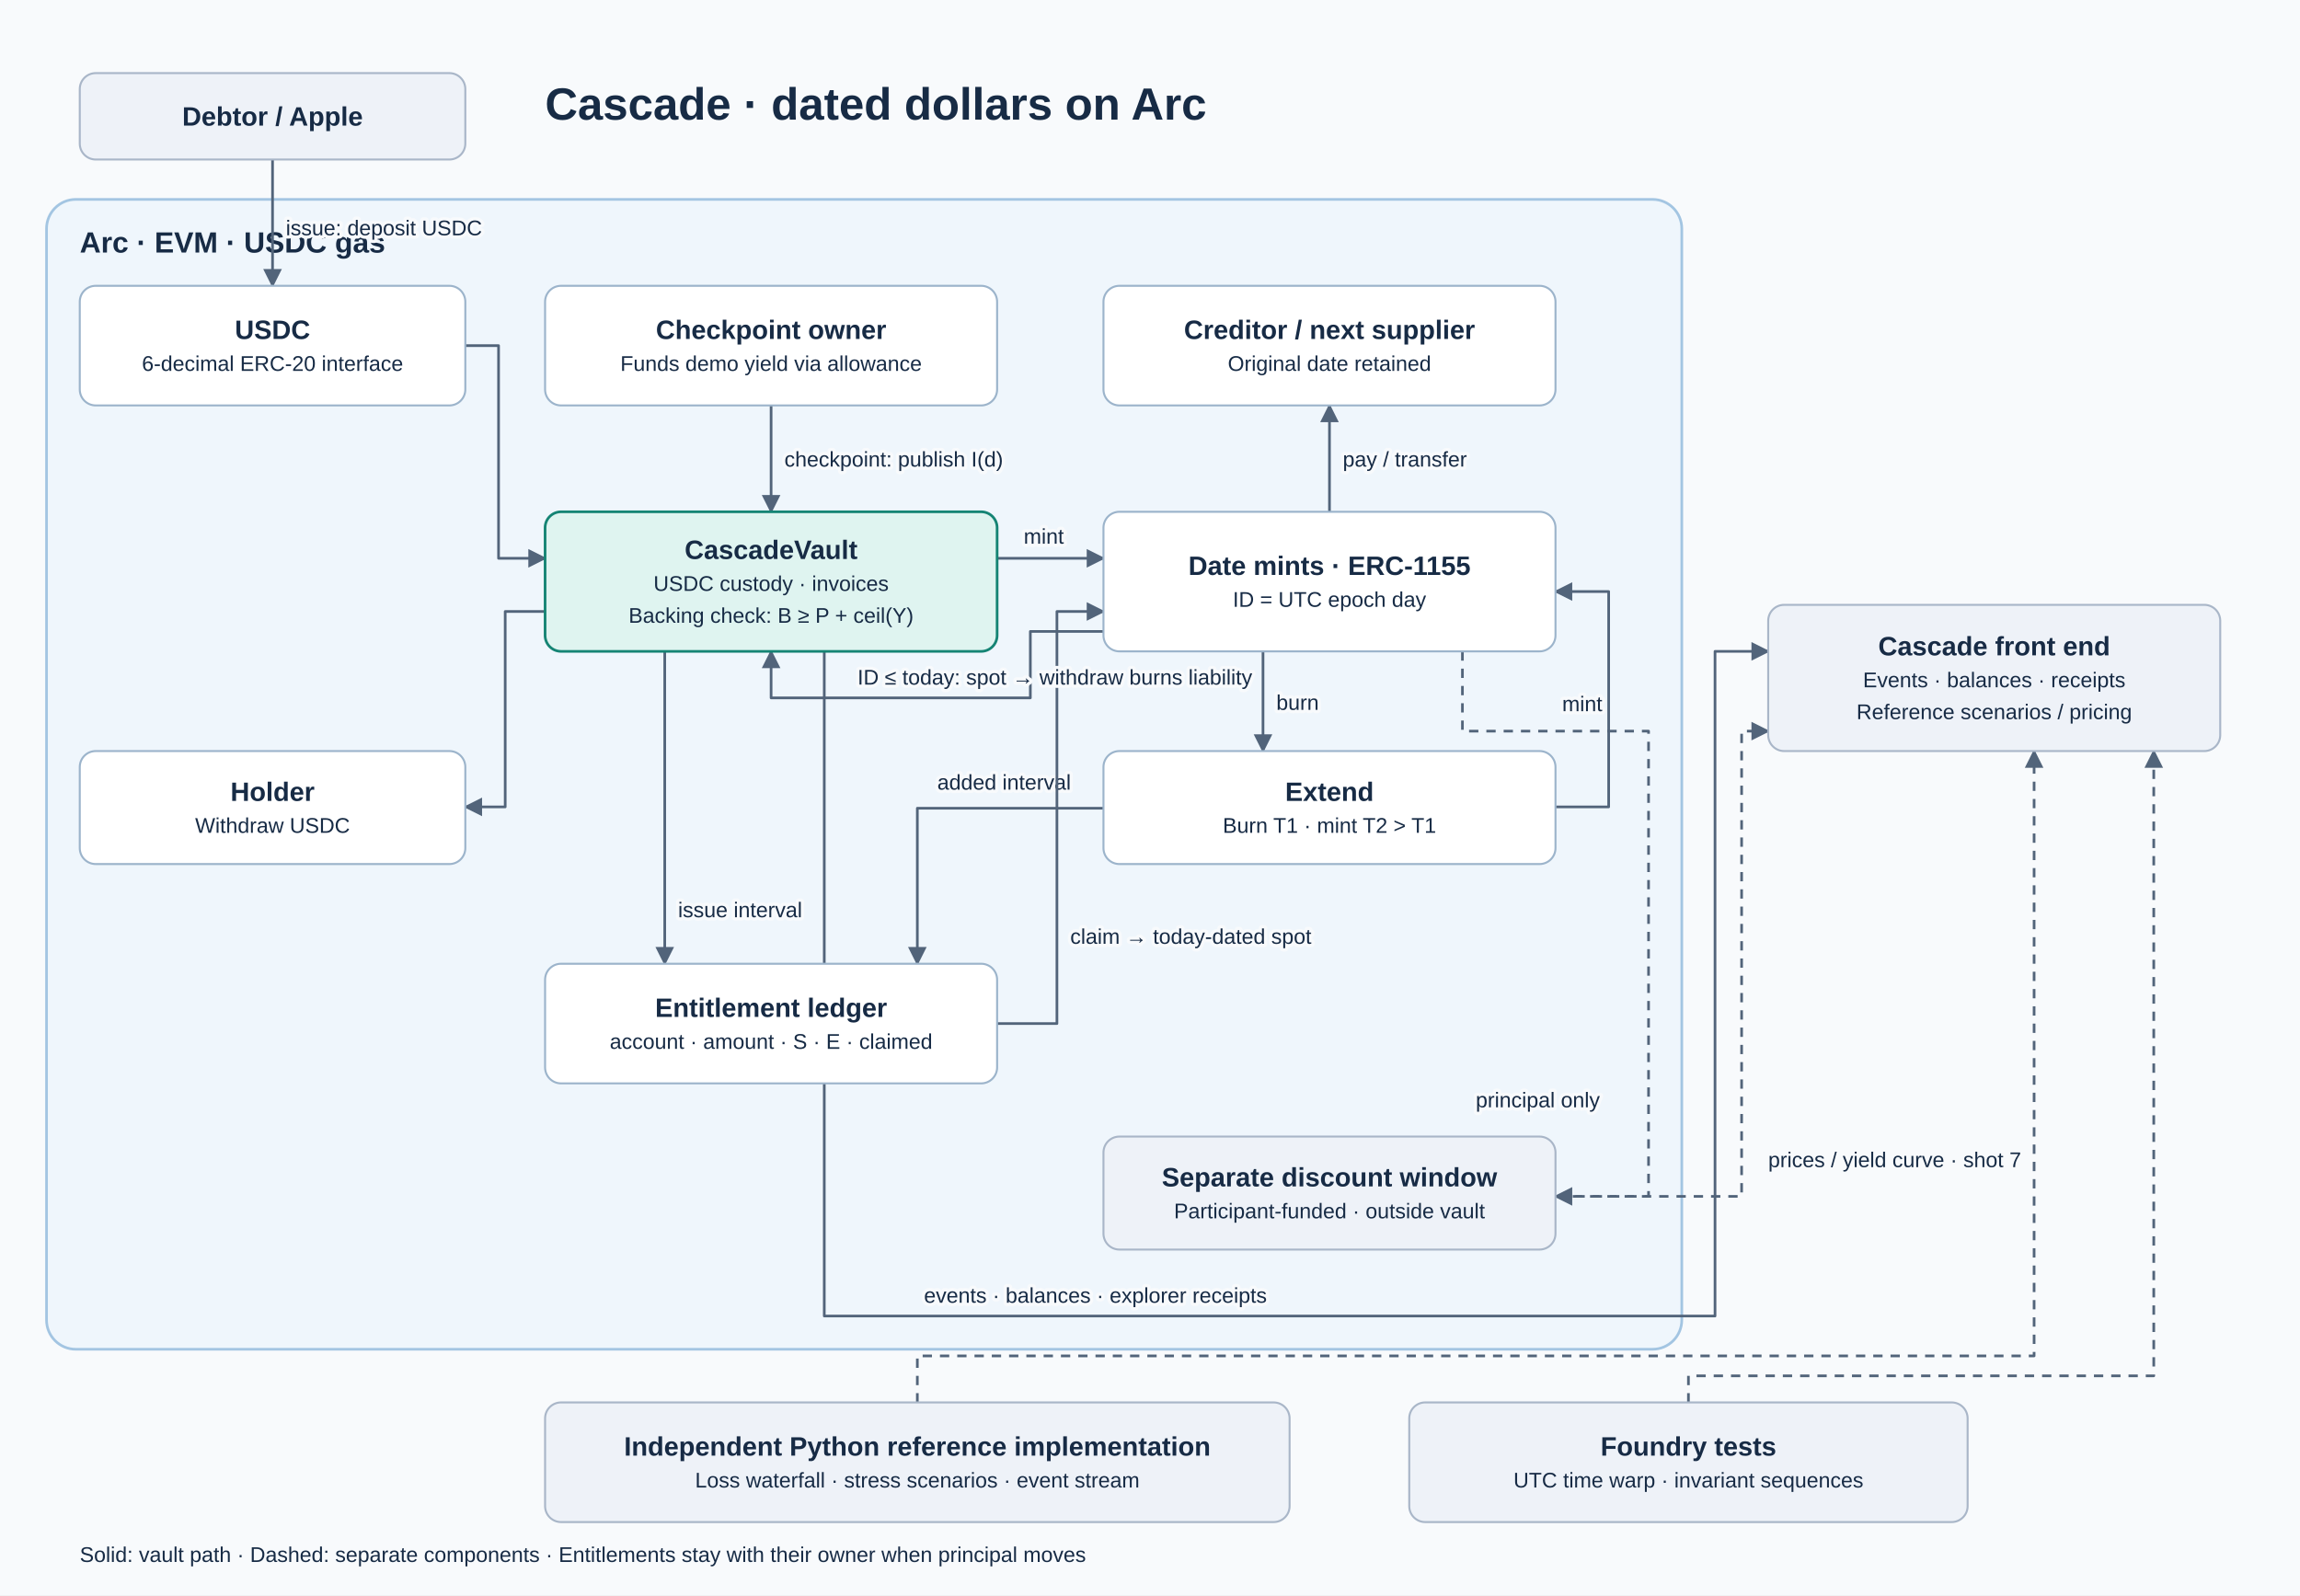
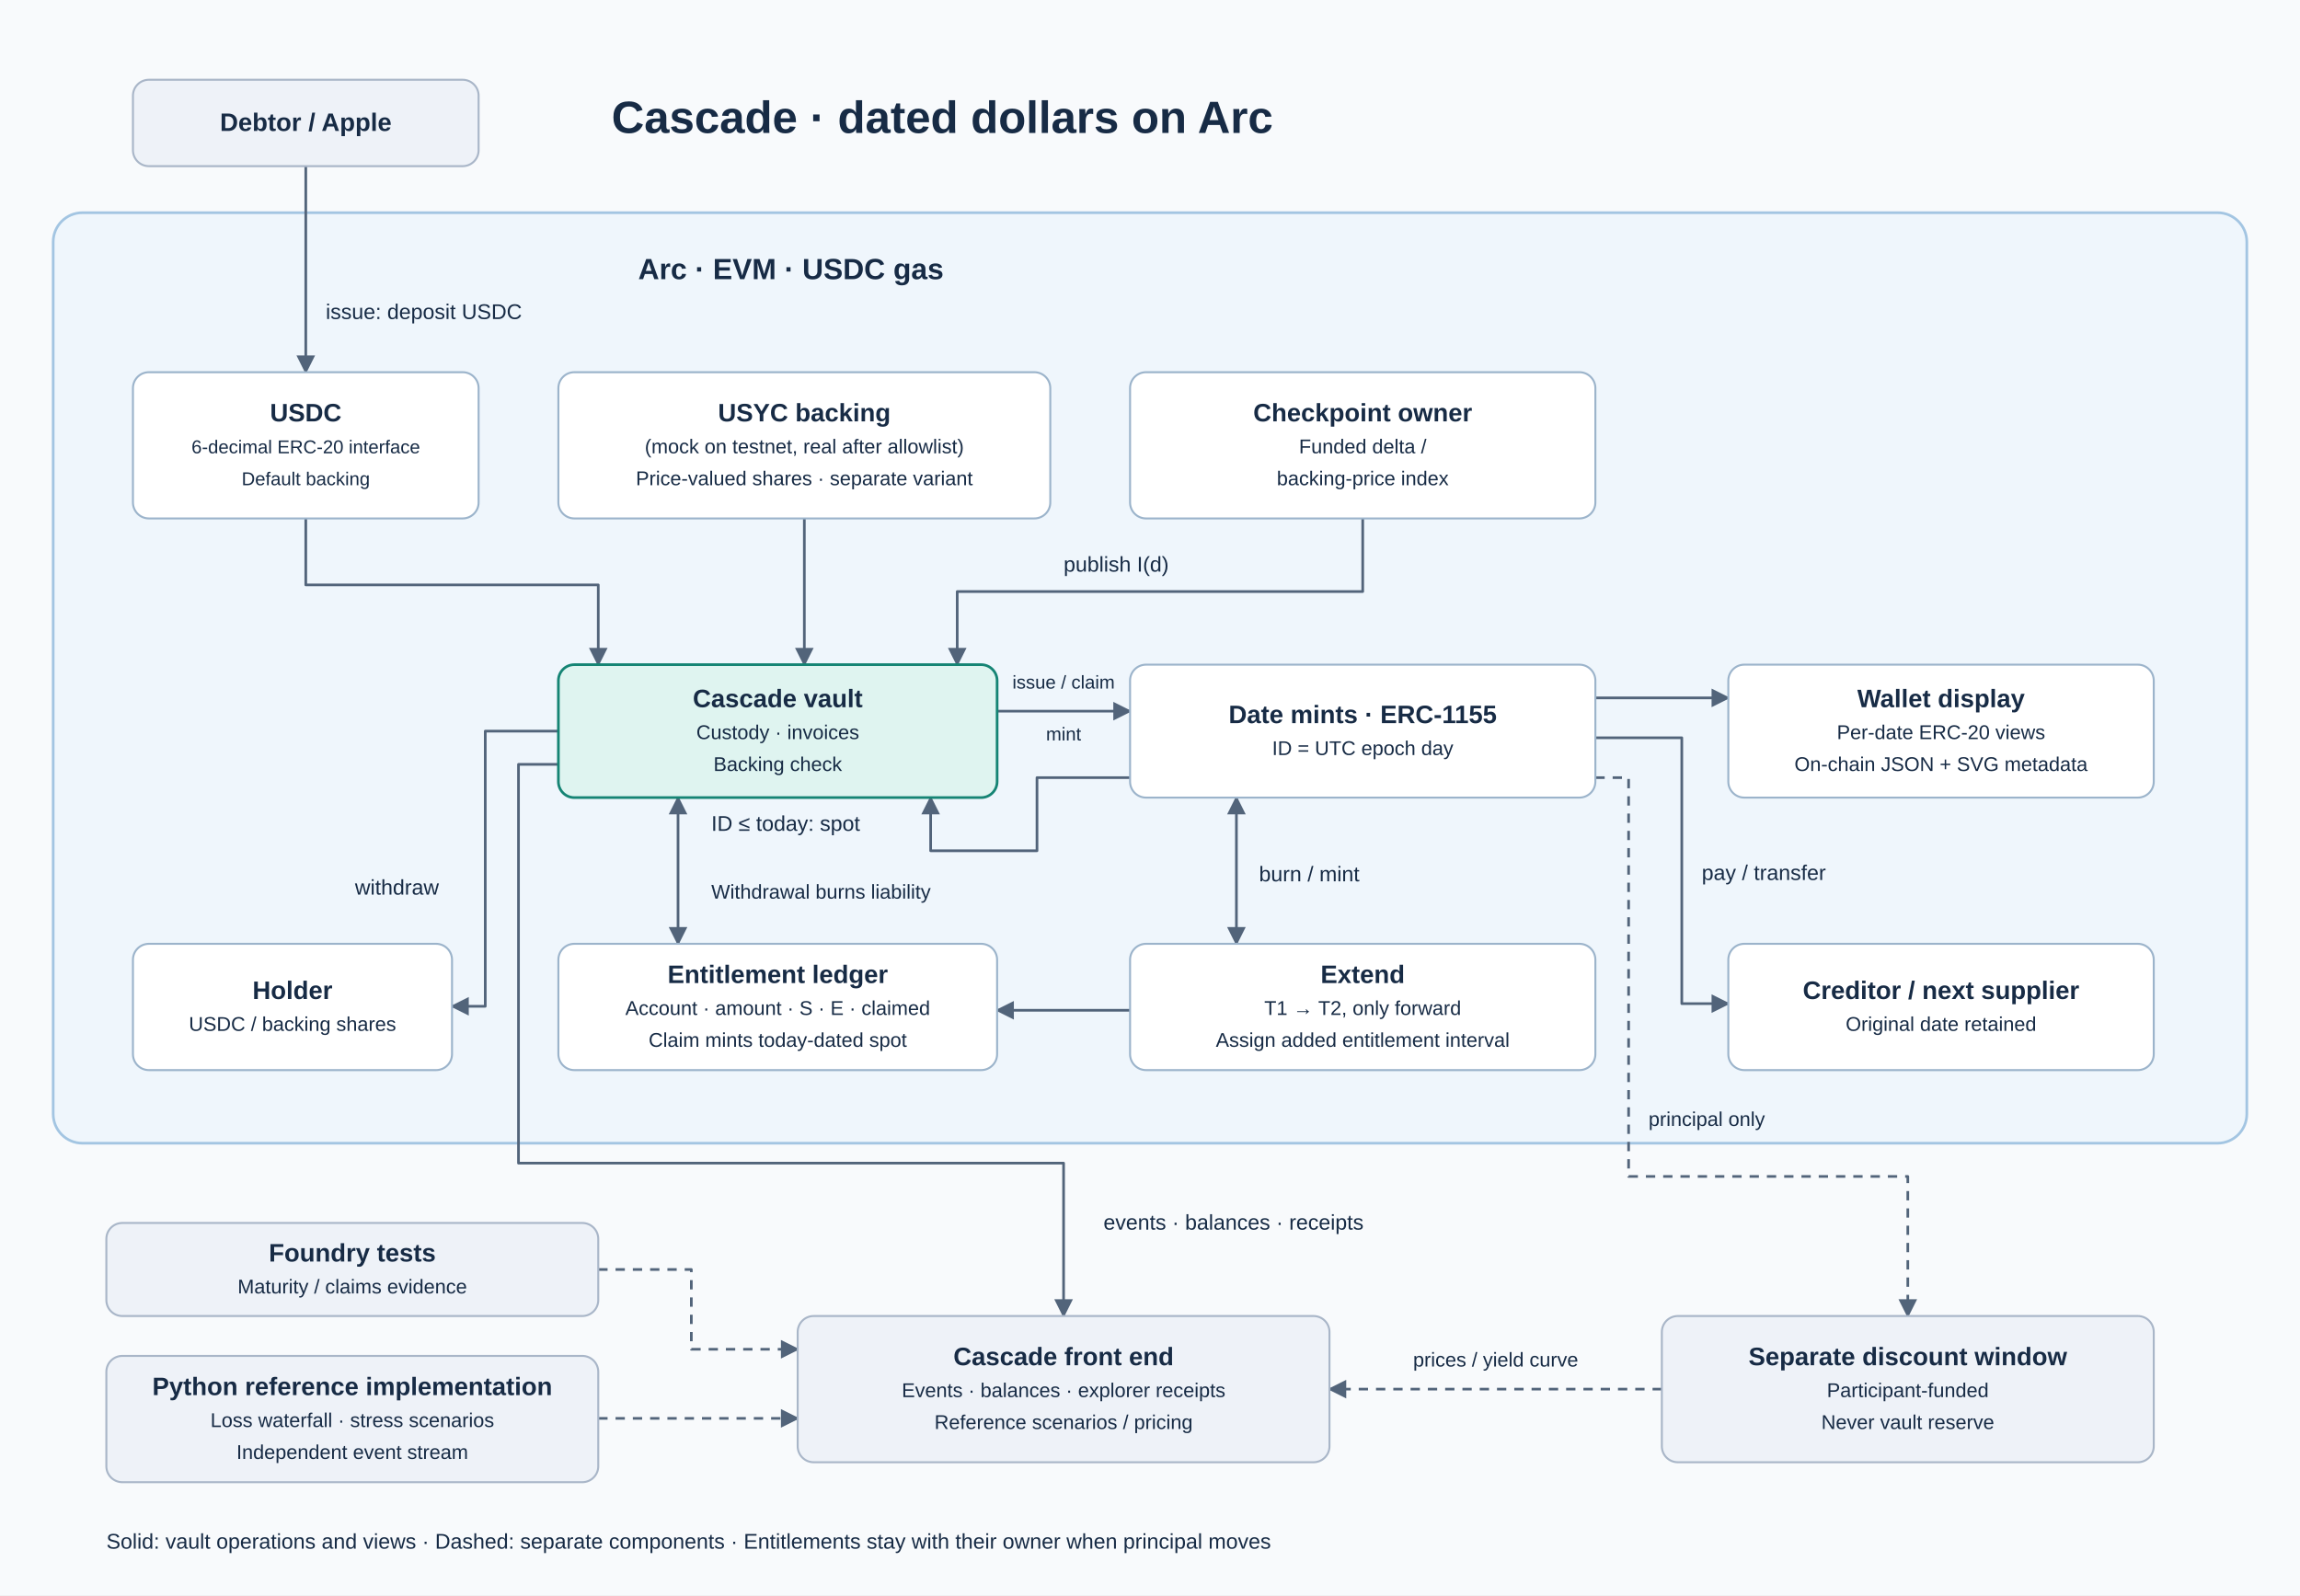
<svg xmlns="http://www.w3.org/2000/svg" width="1730" height="1200" viewBox="0 0 1730 1200" role="img" aria-labelledby="title desc">
  <defs>
    <marker id="arrow" viewBox="0 0 10 10" refX="9" refY="5" markerWidth="7" markerHeight="7" orient="auto-start-reverse">
      <path d="M0 0 L10 5 L0 10 Z" fill="#52647a" />
    </marker>
  </defs>
-   <style>text{font-family:Arial,Helvetica,sans-serif;fill:#172b45} .label{font-size:16px;paint-order:stroke;stroke:#f8fafc;stroke-width:5px;stroke-linejoin:round} .node{fill:white;stroke:#9cb4cb;stroke-width:1.5} .vault{fill:#dff4f0;stroke:#158474;stroke-width:2} .external{fill:#eef2f8;stroke:#a9b6c8;stroke-width:1.5}</style>
+   <style>text{font-family:Arial,Helvetica,sans-serif;fill:#172b45}.node{fill:white;stroke:#9cb4cb;stroke-width:1.5}.vault{fill:#dff4f0;stroke:#158474;stroke-width:2}.external{fill:#eef2f8;stroke:#a9b6c8;stroke-width:1.5}.edge{fill:none;stroke:#52647a;stroke-width:2;stroke-linejoin:round}</style>
  <rect width="1730" height="1200" fill="#f8fafc" />
-   <text x="410" y="90" font-size="34" font-weight="700">Cascade · dated dollars on Arc</text>
-   <rect x="35" y="150" width="1230" height="865" rx="22" fill="#eff6fc" stroke="#a3c5e2" stroke-width="2" />
-   <text x="60" y="190" font-size="22" font-weight="700">Arc · EVM · USDC gas</text>
-   <path d="M205 120 V215" fill="none" stroke="#52647a" stroke-width="2" stroke-linejoin="round" marker-end="url(#arrow)" />
-   <text class="label" x="215" y="177">issue: deposit USDC</text>
-   <path d="M350 260 H375 V420 H410" fill="none" stroke="#52647a" stroke-width="2" stroke-linejoin="round" marker-end="url(#arrow)" />
-   <path d="M580 305 V385" fill="none" stroke="#52647a" stroke-width="2" stroke-linejoin="round" marker-end="url(#arrow)" />
-   <text class="label" x="590" y="351">checkpoint: publish I(d)</text>
-   <path d="M750 420 H830" fill="none" stroke="#52647a" stroke-width="2" stroke-linejoin="round" marker-end="url(#arrow)" />
-   <text class="label" x="770" y="409">mint</text>
-   <path d="M1000 385 V305" fill="none" stroke="#52647a" stroke-width="2" stroke-linejoin="round" marker-end="url(#arrow)" />
-   <text class="label" x="1010" y="351">pay / transfer</text>
-   <path d="M950 490 V565" fill="none" stroke="#52647a" stroke-width="2" stroke-linejoin="round" marker-end="url(#arrow)" />
-   <text class="label" x="960" y="534">burn</text>
-   <path d="M1170 607 H1210 V445 H1170" fill="none" stroke="#52647a" stroke-width="2" stroke-linejoin="round" marker-end="url(#arrow)" />
-   <text class="label" x="1175" y="535">mint</text>
-   <path d="M500 490 V725" fill="none" stroke="#52647a" stroke-width="2" stroke-linejoin="round" marker-end="url(#arrow)" />
-   <text class="label" x="510" y="690">issue interval</text>
-   <path d="M830 608 H690 V725" fill="none" stroke="#52647a" stroke-width="2" stroke-linejoin="round" marker-end="url(#arrow)" />
-   <text class="label" x="705" y="594">added interval</text>
-   <path d="M750 770 H795 V460 H830" fill="none" stroke="#52647a" stroke-width="2" stroke-linejoin="round" marker-end="url(#arrow)" />
-   <path d="M830 475 H775 V525 H580 V490" fill="none" stroke="#52647a" stroke-width="2" stroke-linejoin="round" marker-end="url(#arrow)" />
-   <path d="M410 460 H380 V607 H350" fill="none" stroke="#52647a" stroke-width="2" stroke-linejoin="round" marker-end="url(#arrow)" />
-   <path d="M1100 490 V550 H1240 V900 H1170" fill="none" stroke="#52647a" stroke-width="2" stroke-linejoin="round" marker-end="url(#arrow)" stroke-dasharray="7 6" />
-   <text class="label" x="1110" y="833">principal only</text>
-   <path d="M620 490 V990 H1290 V490 H1330" fill="none" stroke="#52647a" stroke-width="2" stroke-linejoin="round" marker-end="url(#arrow)" />
-   <text class="label" x="695" y="980">events · balances · explorer receipts</text>
-   <path d="M1170 900 H1310 V550 H1330" fill="none" stroke="#52647a" stroke-width="2" stroke-linejoin="round" marker-end="url(#arrow)" stroke-dasharray="7 6" />
-   <text class="label" x="1330" y="878">prices / yield curve · shot 7</text>
-   <path d="M690 1055 V1020 H1530 V565" fill="none" stroke="#52647a" stroke-width="2" stroke-linejoin="round" marker-end="url(#arrow)" stroke-dasharray="7 6" />
-   <path d="M1270 1055 V1035 H1620 V565" fill="none" stroke="#52647a" stroke-width="2" stroke-linejoin="round" marker-end="url(#arrow)" stroke-dasharray="7 6" />
-   <rect class="node external" x="60" y="55" width="290" height="65" rx="12" />
-   <text text-anchor="middle" x="205" y="94.5" font-size="20" font-weight="700">Debtor / Apple</text>
-   <rect class="node " x="60" y="215" width="290" height="90" rx="12" />
-   <text text-anchor="middle" x="205" y="255" font-size="20" font-weight="700">USDC</text>
-   <text text-anchor="middle" x="205" y="279" font-size="16" font-weight="400">6-decimal ERC-20 interface</text>
-   <rect class="node " x="410" y="215" width="340" height="90" rx="12" />
-   <text text-anchor="middle" x="580" y="255" font-size="20" font-weight="700">Checkpoint owner</text>
-   <text text-anchor="middle" x="580" y="279" font-size="16" font-weight="400">Funds demo yield via allowance</text>
-   <rect class="node vault" x="410" y="385" width="340" height="105" rx="12" />
-   <text text-anchor="middle" x="580" y="420.5" font-size="20" font-weight="700">CascadeVault</text>
-   <text text-anchor="middle" x="580" y="444.5" font-size="16" font-weight="400">USDC custody · invoices</text>
-   <text text-anchor="middle" x="580" y="468.5" font-size="16" font-weight="400">Backing check: B ≥ P + ceil(Y)</text>
-   <rect class="node " x="830" y="385" width="340" height="105" rx="12" />
-   <text text-anchor="middle" x="1000" y="432.5" font-size="20" font-weight="700">Date mints · ERC-1155</text>
-   <text text-anchor="middle" x="1000" y="456.5" font-size="16" font-weight="400">ID = UTC epoch day</text>
-   <rect class="node " x="830" y="215" width="340" height="90" rx="12" />
-   <text text-anchor="middle" x="1000" y="255" font-size="20" font-weight="700">Creditor / next supplier</text>
-   <text text-anchor="middle" x="1000" y="279" font-size="16" font-weight="400">Original date retained</text>
-   <rect class="node " x="830" y="565" width="340" height="85" rx="12" />
-   <text text-anchor="middle" x="1000" y="602.5" font-size="20" font-weight="700">Extend</text>
-   <text text-anchor="middle" x="1000" y="626.5" font-size="16" font-weight="400">Burn T1 · mint T2 &gt; T1</text>
-   <rect class="node " x="410" y="725" width="340" height="90" rx="12" />
-   <text text-anchor="middle" x="580" y="765" font-size="20" font-weight="700">Entitlement ledger</text>
-   <text text-anchor="middle" x="580" y="789" font-size="16" font-weight="400">account · amount · S · E · claimed</text>
-   <rect class="node " x="60" y="565" width="290" height="85" rx="12" />
-   <text text-anchor="middle" x="205" y="602.5" font-size="20" font-weight="700">Holder</text>
-   <text text-anchor="middle" x="205" y="626.5" font-size="16" font-weight="400">Withdraw USDC</text>
-   <rect class="node external" x="830" y="855" width="340" height="85" rx="12" />
-   <text text-anchor="middle" x="1000" y="892.5" font-size="20" font-weight="700">Separate discount window</text>
-   <text text-anchor="middle" x="1000" y="916.5" font-size="16" font-weight="400">Participant-funded · outside vault</text>
-   <rect class="node external" x="1330" y="455" width="340" height="110" rx="12" />
-   <text text-anchor="middle" x="1500" y="493" font-size="20" font-weight="700">Cascade front end</text>
-   <text text-anchor="middle" x="1500" y="517" font-size="16" font-weight="400">Events · balances · receipts</text>
-   <text text-anchor="middle" x="1500" y="541" font-size="16" font-weight="400">Reference scenarios / pricing</text>
-   <rect class="node external" x="410" y="1055" width="560" height="90" rx="12" />
-   <text text-anchor="middle" x="690" y="1095" font-size="20" font-weight="700">Independent Python reference implementation</text>
-   <text text-anchor="middle" x="690" y="1119" font-size="16" font-weight="400">Loss waterfall · stress scenarios · event stream</text>
-   <rect class="node external" x="1060" y="1055" width="420" height="90" rx="12" />
-   <text text-anchor="middle" x="1270" y="1095" font-size="20" font-weight="700">Foundry tests</text>
-   <text text-anchor="middle" x="1270" y="1119" font-size="16" font-weight="400">UTC time warp · invariant sequences</text>
-   <text class="label" x="645" y="515">ID ≤ today: spot → withdraw burns liability</text>
-   <text class="label" x="805" y="710">claim → today-dated spot</text>
-   <text x="60" y="1175" font-size="16">Solid: vault path · Dashed: separate components · Entitlements stay with their owner when principal moves</text>
+   <text x="460" y="100" font-size="34" font-weight="700">Cascade · dated dollars on Arc</text>
+   <rect x="40" y="160" width="1650" height="700" rx="22" fill="#eff6fc" stroke="#a3c5e2" stroke-width="2" />
+   <text x="480" y="210" font-size="22" font-weight="700">Arc · EVM · USDC gas</text>
+   <path class="edge" d="M230 125 V280" marker-end="url(#arrow)" />
+   <path class="edge" d="M230 390 V440 H450 V500" marker-end="url(#arrow)" />
+   <path class="edge" d="M605 390 V500" marker-end="url(#arrow)" />
+   <path class="edge" d="M1025 390 V445 H720 V500" marker-end="url(#arrow)" />
+   <path class="edge" d="M750 535 H850" marker-end="url(#arrow)" />
+   <path class="edge" d="M850 585 H780 V640 H700 V600" marker-end="url(#arrow)" />
+   <path class="edge" d="M1200 525 H1300" marker-end="url(#arrow)" />
+   <path class="edge" d="M1200 555 H1265 V755 H1300" marker-end="url(#arrow)" />
+   <path class="edge" d="M930 600 V710" marker-end="url(#arrow)" marker-start="url(#arrow)" />
+   <path class="edge" d="M510 600 V710" marker-end="url(#arrow)" marker-start="url(#arrow)" />
+   <path class="edge" d="M850 760 H750" marker-end="url(#arrow)" />
+   <path class="edge" d="M420 550 H365 V757 H340" marker-end="url(#arrow)" />
+   <path class="edge" d="M420 575 H390 V875 H800 V990" marker-end="url(#arrow)" />
+   <path class="edge" d="M1200 585 H1225 V885 H1435 V990" marker-end="url(#arrow)" stroke-dasharray="7 6" />
+   <path class="edge" d="M1250 1045 H1000" marker-end="url(#arrow)" stroke-dasharray="7 6" />
+   <path class="edge" d="M450 1067 H600" marker-end="url(#arrow)" stroke-dasharray="7 6" />
+   <path class="edge" d="M450 955 H520 V1015 H600" marker-end="url(#arrow)" stroke-dasharray="7 6" />
+   <g id="APPLE">
+     <rect class="node external" x="100" y="60" width="260" height="65" rx="12" />
+     <text text-anchor="middle" x="230" y="98.5" font-size="19" font-weight="700">Debtor / Apple</text>
+   </g>
+   <g id="USDC">
+     <rect class="node " x="100" y="280" width="260" height="110" rx="12" />
+     <text text-anchor="middle" x="230" y="317" font-size="19" font-weight="700">USDC</text>
+     <text text-anchor="middle" x="230" y="341" font-size="14" font-weight="400">6-decimal ERC-20 interface</text>
+     <text text-anchor="middle" x="230" y="365" font-size="14" font-weight="400">Default backing</text>
+   </g>
+   <g id="USYC">
+     <rect class="node " x="420" y="280" width="370" height="110" rx="12" />
+     <text text-anchor="middle" x="605" y="317" font-size="19" font-weight="700">USYC backing</text>
+     <text text-anchor="middle" x="605" y="341" font-size="15" font-weight="400">(mock on testnet, real after allowlist)</text>
+     <text text-anchor="middle" x="605" y="365" font-size="15" font-weight="400">Price-valued shares · separate variant</text>
+   </g>
+   <g id="OWNER">
+     <rect class="node " x="850" y="280" width="350" height="110" rx="12" />
+     <text text-anchor="middle" x="1025" y="317" font-size="19" font-weight="700">Checkpoint owner</text>
+     <text text-anchor="middle" x="1025" y="341" font-size="15" font-weight="400">Funded delta /</text>
+     <text text-anchor="middle" x="1025" y="365" font-size="15" font-weight="400">backing-price index</text>
+   </g>
+   <g id="VAULT">
+     <rect class="node vault" x="420" y="500" width="330" height="100" rx="12" />
+     <text text-anchor="middle" x="585" y="532" font-size="19" font-weight="700">Cascade vault</text>
+     <text text-anchor="middle" x="585" y="556" font-size="15" font-weight="400">Custody · invoices</text>
+     <text text-anchor="middle" x="585" y="580" font-size="15" font-weight="400">Backing check</text>
+   </g>
+   <g id="DATES">
+     <rect class="node " x="850" y="500" width="350" height="100" rx="12" />
+     <text text-anchor="middle" x="1025" y="544" font-size="19" font-weight="700">Date mints · ERC-1155</text>
+     <text text-anchor="middle" x="1025" y="568" font-size="15" font-weight="400">ID = UTC epoch day</text>
+   </g>
+   <g id="DISPLAY">
+     <rect class="node " x="1300" y="500" width="320" height="100" rx="12" />
+     <text text-anchor="middle" x="1460" y="532" font-size="19" font-weight="700">Wallet display</text>
+     <text text-anchor="middle" x="1460" y="556" font-size="15" font-weight="400">Per-date ERC-20 views</text>
+     <text text-anchor="middle" x="1460" y="580" font-size="15" font-weight="400">On-chain JSON + SVG metadata</text>
+   </g>
+   <g id="HOLDER">
+     <rect class="node " x="100" y="710" width="240" height="95" rx="12" />
+     <text text-anchor="middle" x="220" y="751.5" font-size="19" font-weight="700">Holder</text>
+     <text text-anchor="middle" x="220" y="775.5" font-size="15" font-weight="400">USDC / backing shares</text>
+   </g>
+   <g id="LEDGER">
+     <rect class="node " x="420" y="710" width="330" height="95" rx="12" />
+     <text text-anchor="middle" x="585" y="739.5" font-size="19" font-weight="700">Entitlement ledger</text>
+     <text text-anchor="middle" x="585" y="763.5" font-size="15" font-weight="400">Account · amount · S · E · claimed</text>
+     <text text-anchor="middle" x="585" y="787.5" font-size="15" font-weight="400">Claim mints today-dated spot</text>
+   </g>
+   <g id="EXTEND">
+     <rect class="node " x="850" y="710" width="350" height="95" rx="12" />
+     <text text-anchor="middle" x="1025" y="739.5" font-size="19" font-weight="700">Extend</text>
+     <text text-anchor="middle" x="1025" y="763.5" font-size="15" font-weight="400">T1 → T2, only forward</text>
+     <text text-anchor="middle" x="1025" y="787.5" font-size="15" font-weight="400">Assign added entitlement interval</text>
+   </g>
+   <g id="PAYEE">
+     <rect class="node " x="1300" y="710" width="320" height="95" rx="12" />
+     <text text-anchor="middle" x="1460" y="751.5" font-size="19" font-weight="700">Creditor / next supplier</text>
+     <text text-anchor="middle" x="1460" y="775.5" font-size="15" font-weight="400">Original date retained</text>
+   </g>
+   <g id="LOCAL">
+     <rect class="node external" x="80" y="920" width="370" height="70" rx="12" />
+     <text text-anchor="middle" x="265" y="949" font-size="19" font-weight="700">Foundry tests</text>
+     <text text-anchor="middle" x="265" y="973" font-size="15" font-weight="400">Maturity / claims evidence</text>
+   </g>
+   <g id="REF">
+     <rect class="node external" x="80" y="1020" width="370" height="95" rx="12" />
+     <text text-anchor="middle" x="265" y="1049.5" font-size="19" font-weight="700">Python reference implementation</text>
+     <text text-anchor="middle" x="265" y="1073.5" font-size="15" font-weight="400">Loss waterfall · stress scenarios</text>
+     <text text-anchor="middle" x="265" y="1097.5" font-size="15" font-weight="400">Independent event stream</text>
+   </g>
+   <g id="FRONTEND">
+     <rect class="node external" x="600" y="990" width="400" height="110" rx="12" />
+     <text text-anchor="middle" x="800" y="1027" font-size="19" font-weight="700">Cascade front end</text>
+     <text text-anchor="middle" x="800" y="1051" font-size="15" font-weight="400">Events · balances · explorer receipts</text>
+     <text text-anchor="middle" x="800" y="1075" font-size="15" font-weight="400">Reference scenarios / pricing</text>
+   </g>
+   <g id="WINDOW">
+     <rect class="node external" x="1250" y="990" width="370" height="110" rx="12" />
+     <text text-anchor="middle" x="1435" y="1027" font-size="19" font-weight="700">Separate discount window</text>
+     <text text-anchor="middle" x="1435" y="1051" font-size="15" font-weight="400">Participant-funded</text>
+     <text text-anchor="middle" x="1435" y="1075" font-size="15" font-weight="400">Never vault reserve</text>
+   </g>
+   <text class="label" x="245" y="240" text-anchor="start" font-size="16">issue: deposit USDC</text>
+   <text class="label" x="800" y="430" text-anchor="start" font-size="16">publish I(d)</text>
+   <text class="label" x="800" y="518" text-anchor="middle" font-size="14">issue / claim</text>
+   <text class="label" x="800" y="557" text-anchor="middle" font-size="14">mint</text>
+   <text class="label" x="535" y="625" text-anchor="start" font-size="16">ID ≤ today: spot</text>
+   <text class="label" x="535" y="676" text-anchor="start" font-size="15">Withdrawal burns liability</text>
+   <text class="label" x="1280" y="662" text-anchor="start" font-size="16">pay / transfer</text>
+   <text class="label" x="947" y="663" text-anchor="start" font-size="16">burn / mint</text>
+   <text class="label" x="267" y="673" text-anchor="start" font-size="16">withdraw</text>
+   <text class="label" x="830" y="925" text-anchor="start" font-size="16">events · balances · receipts</text>
+   <text class="label" x="1240" y="847" text-anchor="start" font-size="15">principal only</text>
+   <text class="label" x="1125" y="1028" text-anchor="middle" font-size="15">prices / yield curve</text>
+   <text x="80" y="1165" font-size="16">Solid: vault operations and views · Dashed: separate components · Entitlements stay with their owner when principal moves</text>
</svg>
